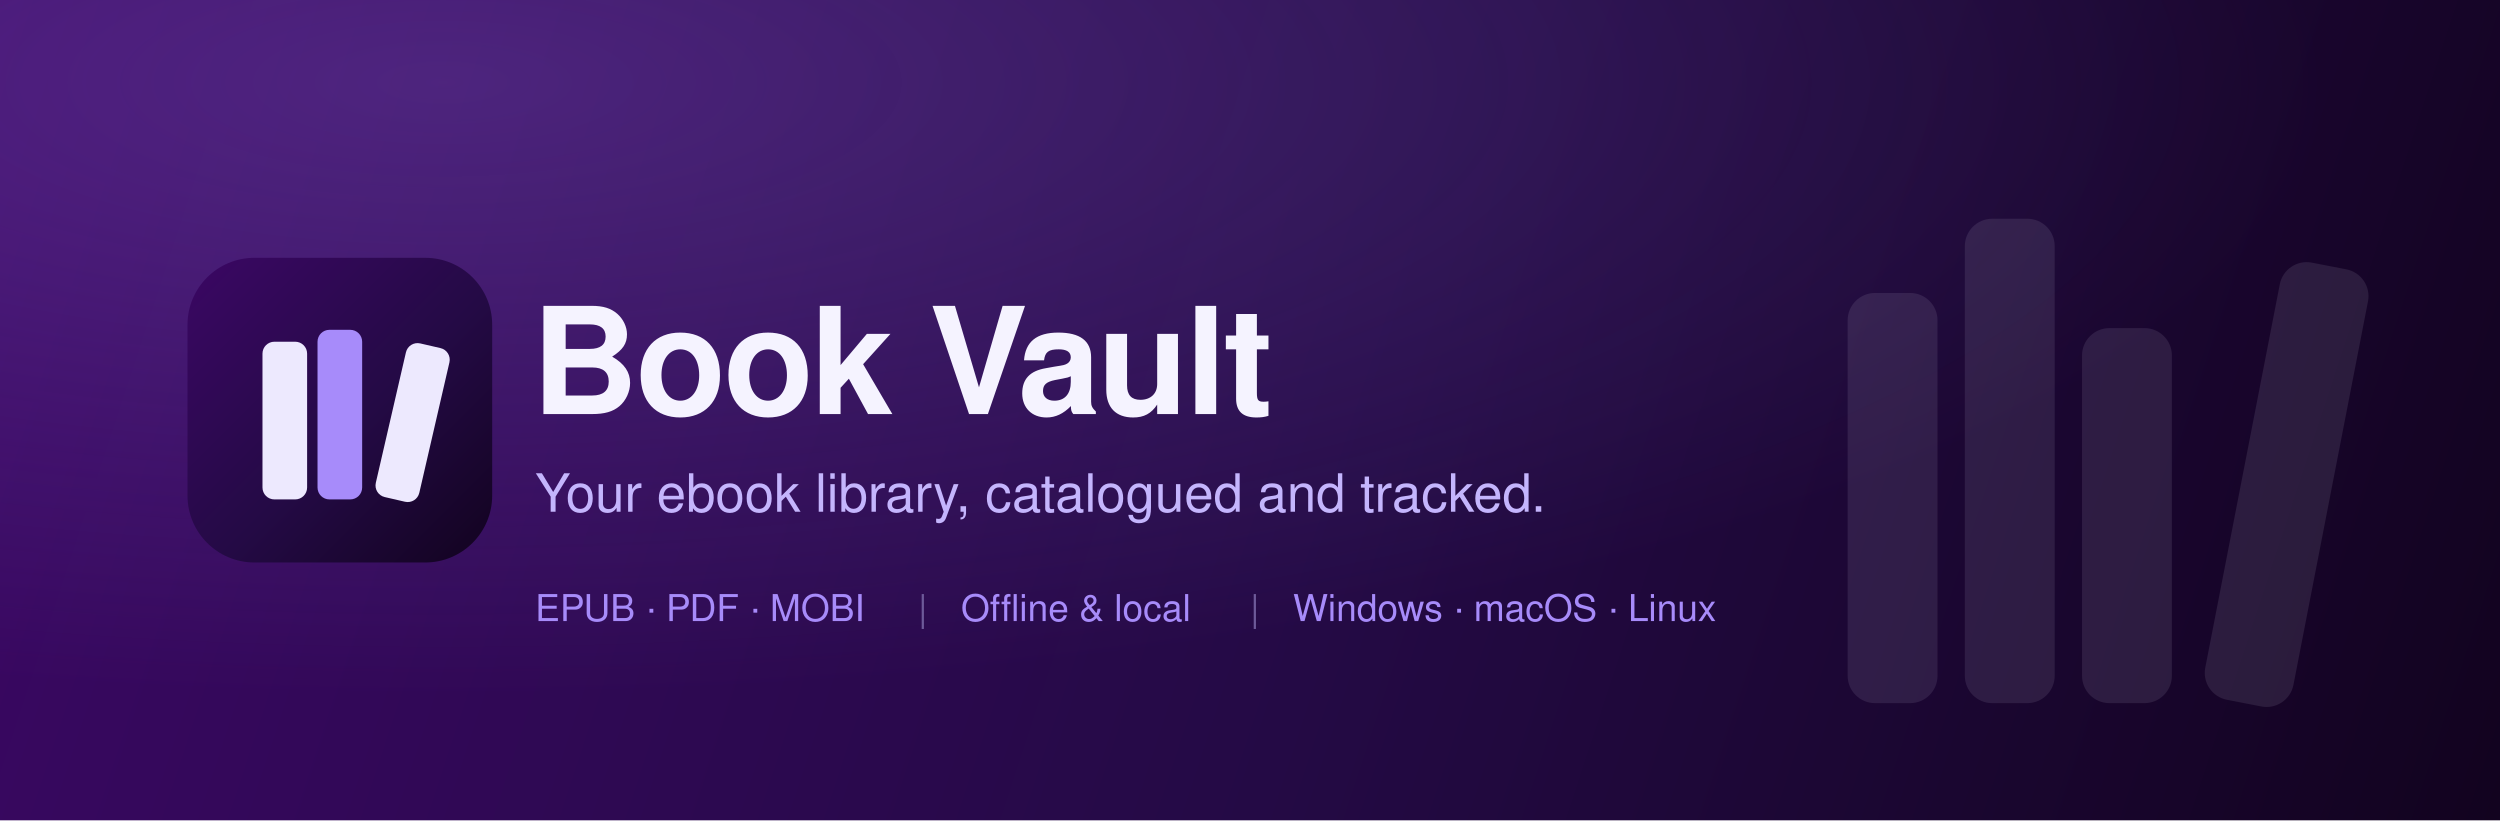
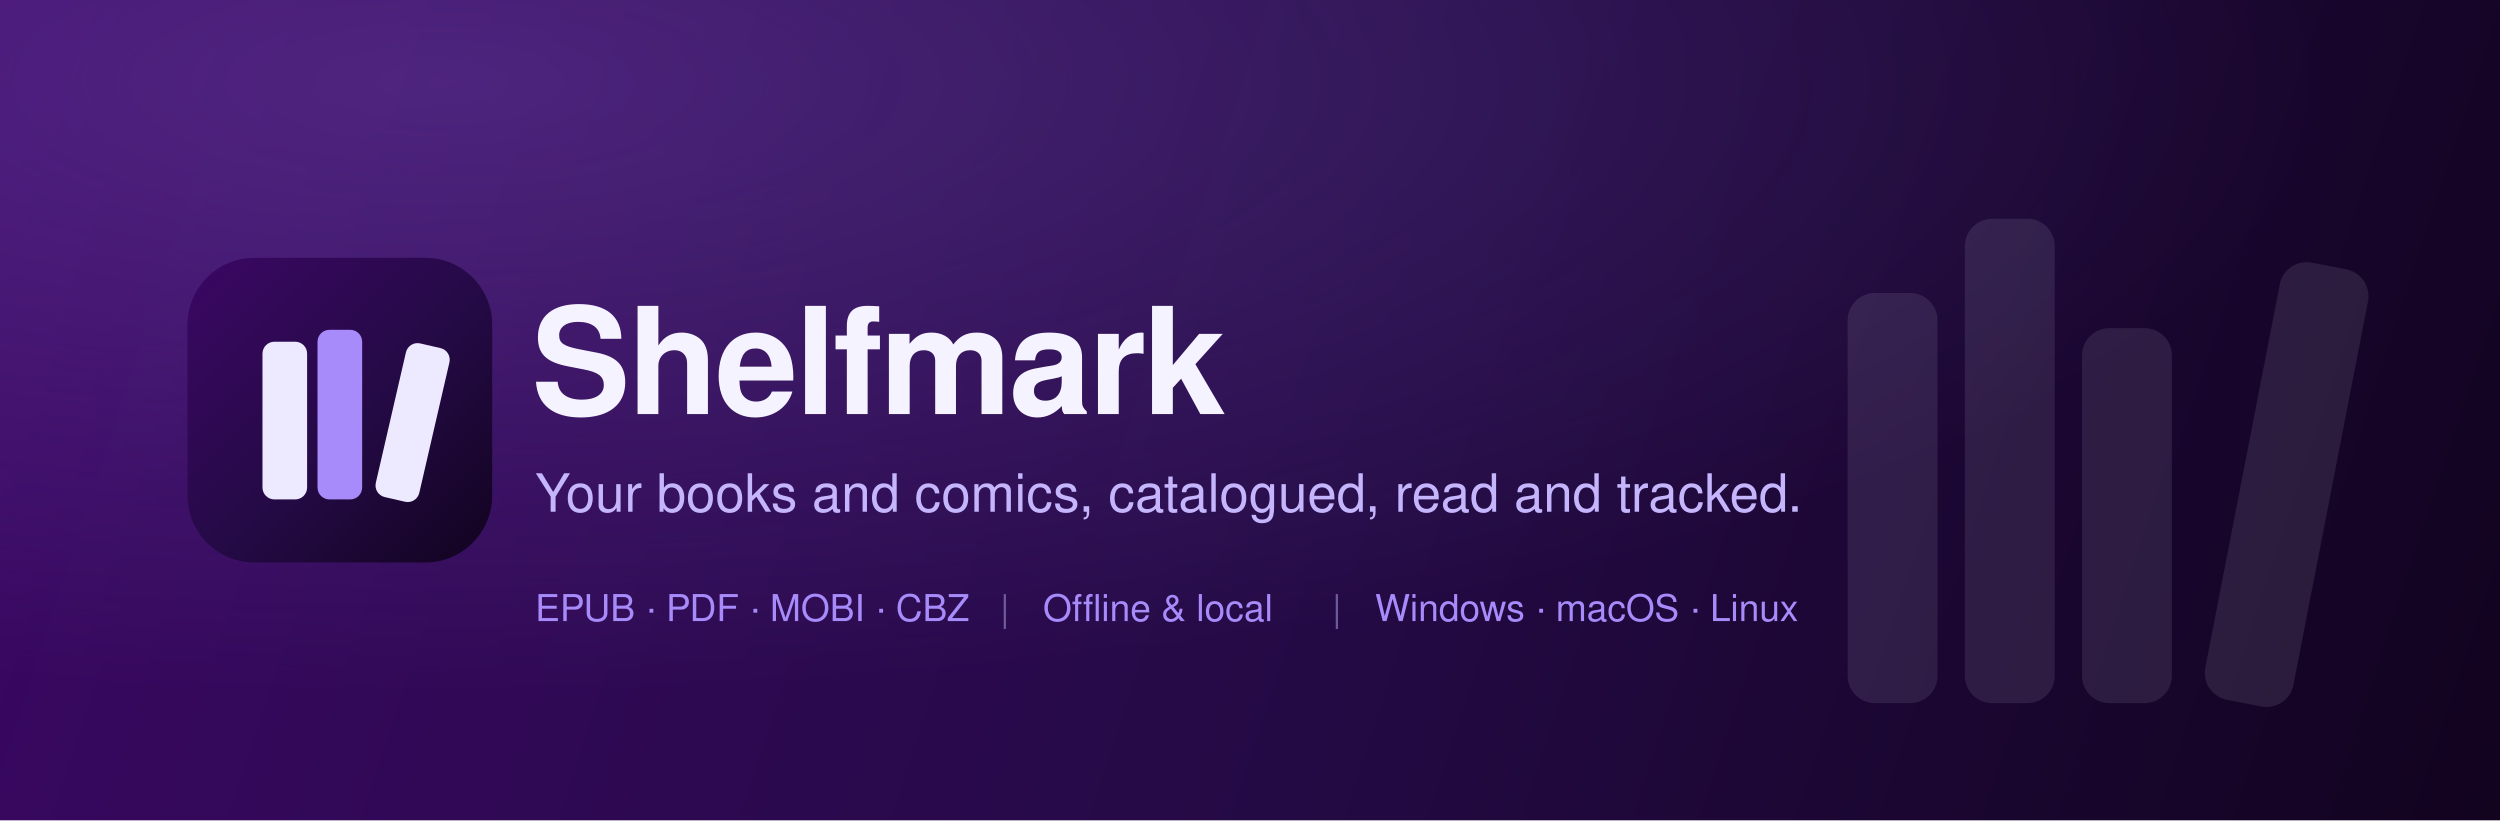
<svg xmlns="http://www.w3.org/2000/svg" viewBox="0 0 1280 420" width="1280" height="420">
  <defs>
    <linearGradient id="bg" x1="0" y1="0" x2="1280" y2="420" gradientUnits="userSpaceOnUse">
      <stop offset="0" stop-color="#3b0764" />
      <stop offset="0.55" stop-color="#240a45" />
      <stop offset="1" stop-color="#12031f" />
    </linearGradient>
    <radialGradient id="glow" cx="0.18" cy="0.1" r="0.75">
      <stop offset="0" stop-color="#a78bfa" stop-opacity="0.22" />
      <stop offset="1" stop-color="#a78bfa" stop-opacity="0" />
    </radialGradient>
    <linearGradient id="tile" x1="0" y1="0" x2="1024" y2="1024" gradientUnits="userSpaceOnUse">
      <stop offset="0" stop-color="#3b0764" />
      <stop offset="0.55" stop-color="#240a45" />
      <stop offset="1" stop-color="#12031f" />
    </linearGradient>
    <g id="mark">
      <rect width="1024" height="1024" rx="225" fill="url(#tile)" />
      <rect x="252" y="282" width="150" height="530" rx="40" fill="#ede9fe" />
      <rect x="437" y="242" width="150" height="570" rx="40" fill="#a78bfa" />
      <rect x="622" y="282" width="150" height="530" rx="40" fill="#ede9fe" transform="rotate(13 697 812)" />
    </g>
  </defs>
  <rect width="1280" height="420" fill="url(#bg)" />
  <rect width="1280" height="420" fill="url(#glow)" />
  <g opacity="0.10" fill="#ede9fe">
    <rect x="946" y="150" width="46" height="210" rx="14" />
    <rect x="1006" y="112" width="46" height="248" rx="14" />
    <rect x="1066" y="168" width="46" height="192" rx="14" />
    <rect x="1126" y="132" width="46" height="228" rx="14" transform="rotate(11 1149 360)" />
  </g>
  <g transform="translate(96 132) scale(0.15234)">
    <use href="#mark" />
  </g>
-   <text x="272" y="212" font-family="Segoe UI, Helvetica Neue, Helvetica, Arial, sans-serif" font-size="76" font-weight="600" fill="#f5f3ff" letter-spacing="-1.5">Book Vault</text>
-   <text x="274" y="262" font-family="Segoe UI, Helvetica Neue, Helvetica, Arial, sans-serif" font-size="27" font-weight="400" fill="#c4b5fd">Your ebook library, catalogued and tracked.</text>
+   <text x="272" y="212" font-family="Segoe UI, Helvetica Neue, Helvetica, Arial, sans-serif" font-size="76" font-weight="600" fill="#f5f3ff" letter-spacing="-1.5">Shelfmark</text>
+   <text x="274" y="262" font-family="Segoe UI, Helvetica Neue, Helvetica, Arial, sans-serif" font-size="27" font-weight="400" fill="#c4b5fd">Your books and comics, catalogued, read and tracked.</text>
  <g font-family="Segoe UI, Helvetica Neue, Helvetica, Arial, sans-serif" font-size="19" fill="#a78bfa">
-     <text x="274" y="318">EPUB · PDF · MOBI</text>
-     <text x="470" y="318" fill="#6d5a99">|</text>
-     <text x="492" y="318">Offline &amp; local</text>
-     <text x="640" y="318" fill="#6d5a99">|</text>
-     <text x="662" y="318">Windows · macOS · Linux</text>
+     <text x="274" y="318">EPUB · PDF · MOBI · CBZ</text>
+     <text x="512" y="318" fill="#6d5a99">|</text>
+     <text x="534" y="318">Offline &amp; local</text>
+     <text x="682" y="318" fill="#6d5a99">|</text>
+     <text x="704" y="318">Windows · macOS · Linux</text>
  </g>
</svg>
